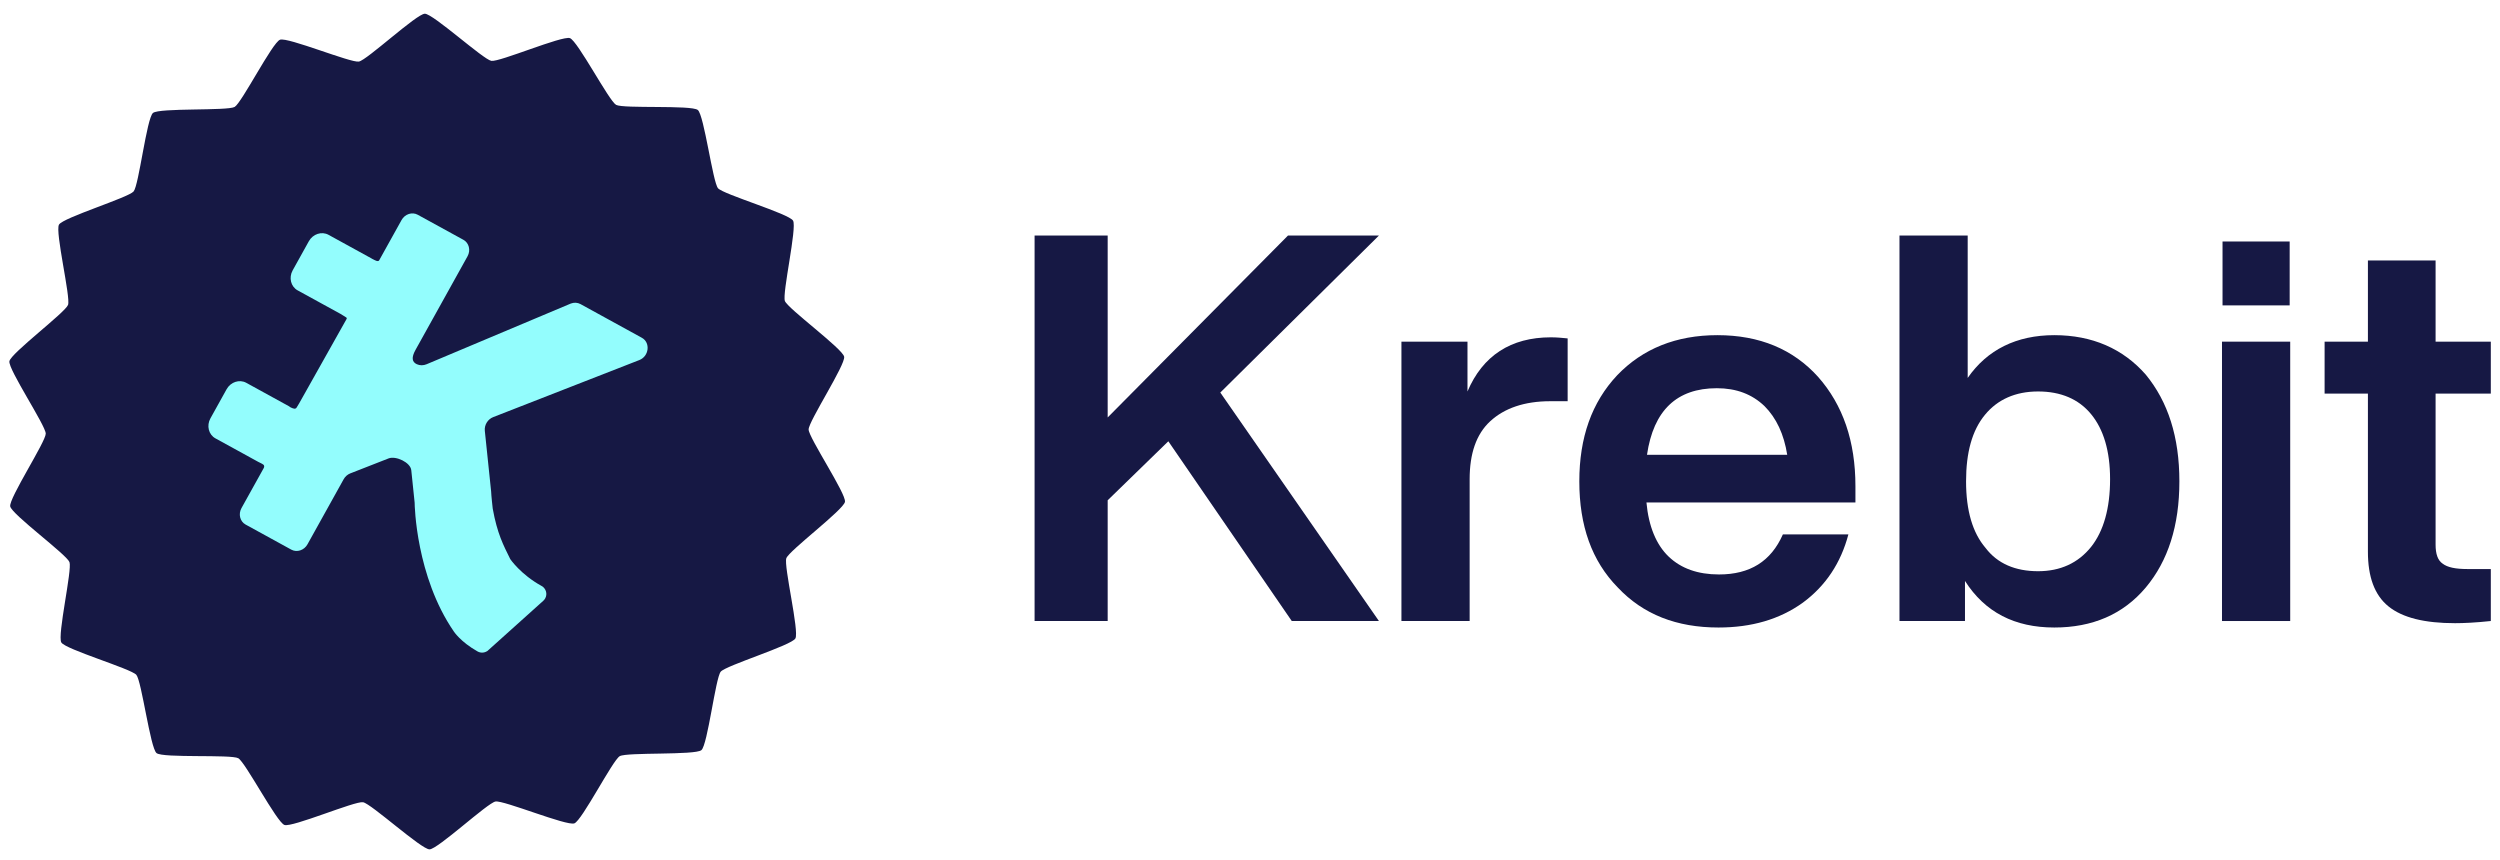
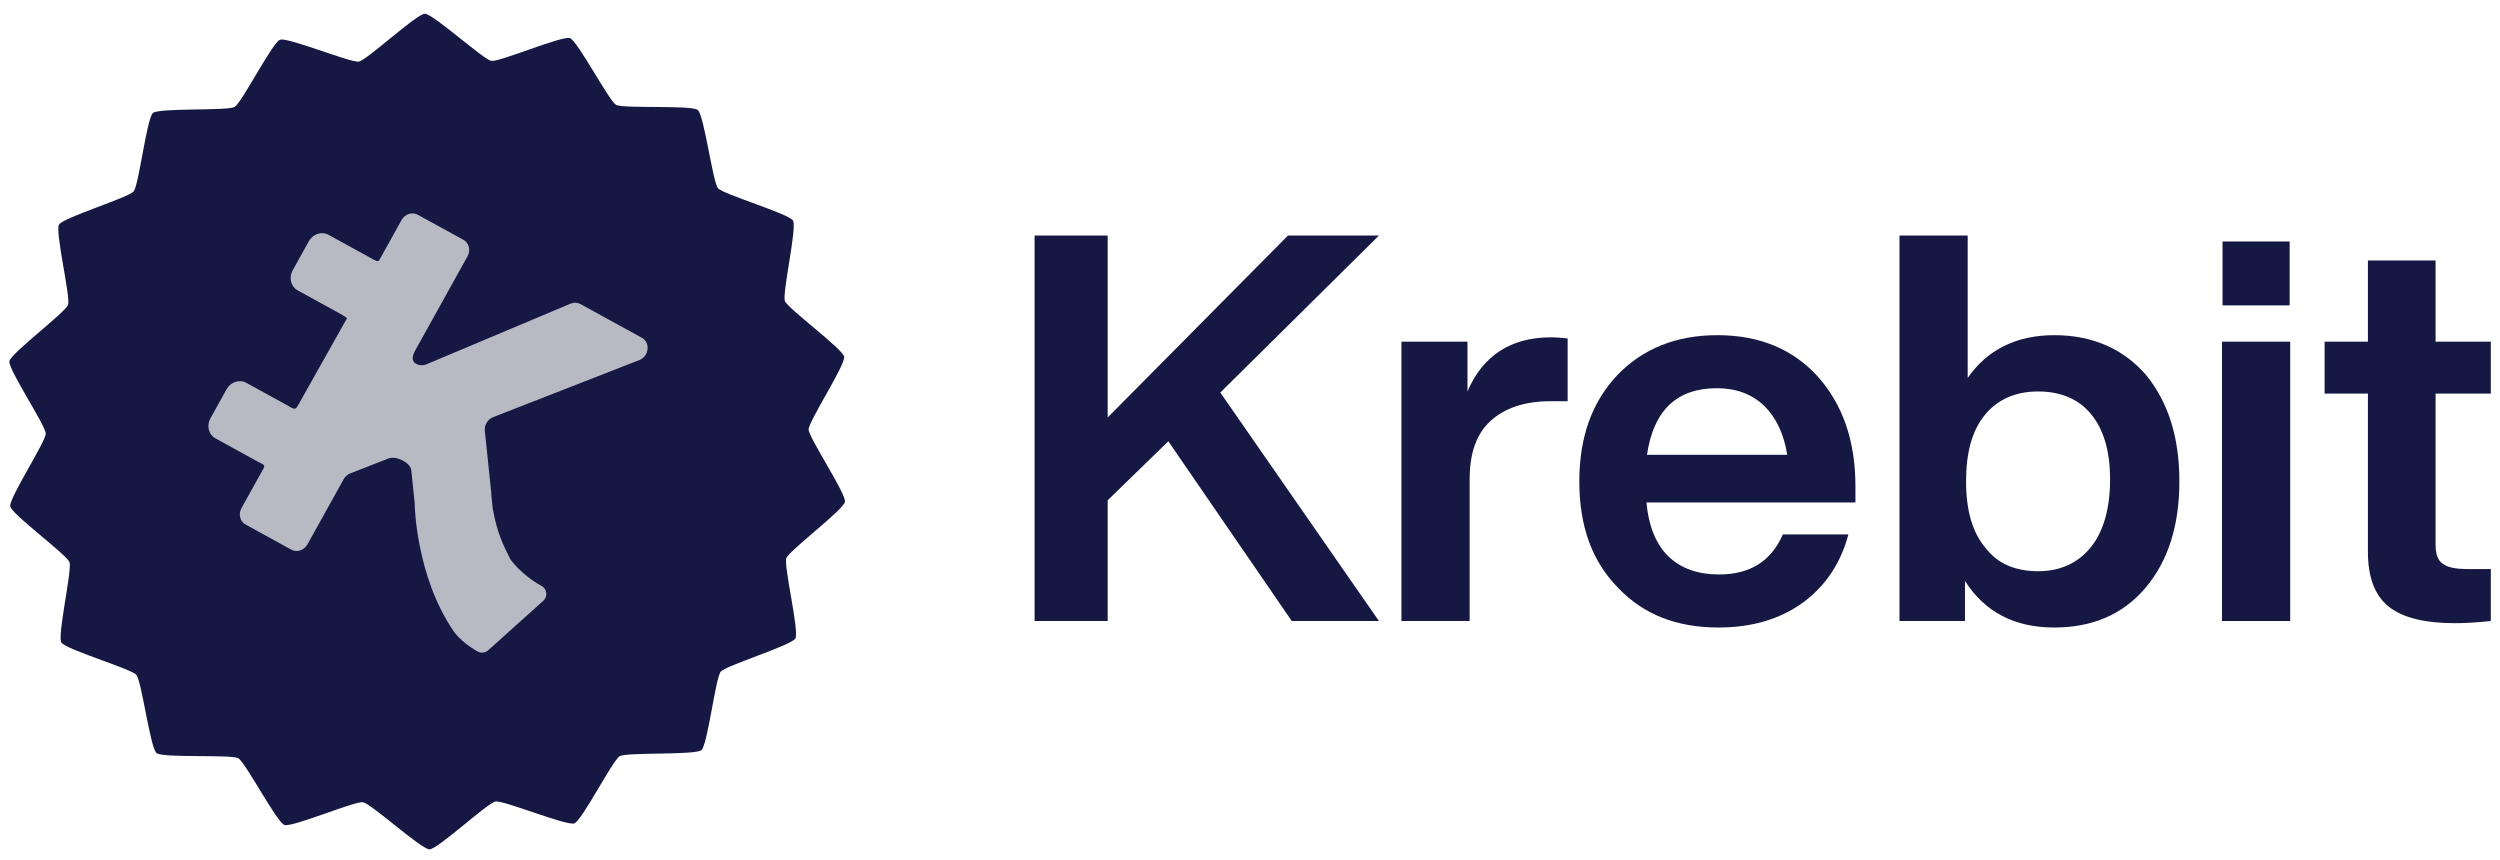
<svg xmlns="http://www.w3.org/2000/svg" width="157" height="54" viewBox="0 0 157 54" fill="none">
  <path d="M44.048 47.108C43.656 47.436 39.362 47.231 38.919 47.487C38.474 47.743 36.55 51.532 36.068 51.708C35.586 51.884 31.623 50.244 31.117 50.335C30.611 50.425 27.488 53.337 26.974 53.34C26.46 53.343 23.305 50.465 22.798 50.38C22.291 50.295 18.346 51.978 17.862 51.807C17.378 51.636 15.411 47.868 14.964 47.617C14.518 47.366 10.227 47.618 9.831 47.294C9.436 46.971 8.895 42.767 8.562 42.38C8.229 41.994 4.11 40.784 3.851 40.346C3.591 39.908 4.542 35.776 4.363 35.3C4.184 34.825 0.734 32.299 0.641 31.8C0.549 31.301 2.876 27.738 2.873 27.231C2.87 26.724 0.504 23.187 0.59 22.687C0.677 22.187 4.099 19.624 4.273 19.147C4.446 18.669 3.449 14.547 3.704 14.107C3.959 13.666 8.064 12.412 8.392 12.021C8.721 11.631 9.214 7.422 9.607 7.094C9.999 6.766 14.292 6.971 14.736 6.715C15.18 6.459 17.104 2.67 17.586 2.494C18.069 2.318 22.031 3.958 22.537 3.867C23.044 3.777 26.166 0.865 26.68 0.862C27.195 0.859 30.349 3.737 30.857 3.822C31.364 3.907 35.308 2.224 35.792 2.395C36.276 2.566 38.243 6.334 38.69 6.585C39.137 6.836 43.427 6.584 43.823 6.908C44.219 7.232 44.759 11.435 45.092 11.822C45.425 12.208 49.544 13.418 49.803 13.856C50.063 14.294 49.113 18.426 49.291 18.902C49.47 19.377 52.921 21.903 53.013 22.402C53.105 22.901 50.778 26.464 50.781 26.971C50.784 27.478 53.15 31.015 53.064 31.515C52.977 32.015 49.555 34.578 49.382 35.056C49.208 35.533 50.205 39.655 49.95 40.095C49.696 40.536 45.59 41.791 45.262 42.181C44.933 42.571 44.44 46.78 44.048 47.108Z" fill="#161844" />
-   <path d="M34.124 37.724C34.168 37.683 34.207 37.635 34.238 37.58C34.393 37.302 34.291 36.951 34.01 36.797C32.7 36.078 32.046 35.114 32.046 35.114C31.61 34.234 31.226 33.51 30.943 31.94C30.94 31.924 30.85 31.106 30.843 30.863L30.447 27.059C30.408 26.691 30.628 26.329 30.972 26.195L40.15 22.612C40.763 22.373 40.859 21.515 40.309 21.213L36.456 19.097C36.271 18.995 36.047 18.984 35.841 19.065L26.789 22.875C26.592 22.958 26.367 22.962 26.173 22.871C25.872 22.729 25.827 22.454 26.094 21.974L29.361 16.095C29.571 15.717 29.456 15.255 29.104 15.061L26.233 13.486C25.882 13.293 25.427 13.442 25.217 13.82L23.812 16.348C23.746 16.473 23.502 16.318 23.434 16.286C23.303 16.224 23.434 16.286 23.313 16.219L20.63 14.746C20.202 14.511 19.649 14.693 19.394 15.152L18.379 16.979C18.124 17.438 18.264 18 18.691 18.235L21.374 19.707C21.496 19.774 21.577 19.836 21.71 19.915C21.773 19.953 21.797 19.973 21.76 20.041L18.79 25.326C18.786 25.331 18.719 25.447 18.629 25.592C18.552 25.718 18.41 25.662 18.235 25.575C18.209 25.561 18.189 25.535 18.148 25.513L15.465 24.04C15.038 23.805 14.484 23.987 14.23 24.445L13.215 26.273C12.96 26.731 13.1 27.293 13.527 27.528L16.21 29.001C16.332 29.068 16.442 29.104 16.546 29.185C16.604 29.231 16.602 29.324 16.564 29.392L15.165 31.908C14.956 32.286 15.071 32.748 15.422 32.941L18.293 34.517C18.645 34.71 19.1 34.561 19.31 34.183L21.581 30.097C21.674 29.929 21.822 29.798 21.995 29.73L24.404 28.788C24.859 28.61 25.778 29.041 25.828 29.527L26.04 31.572C26.04 31.575 26.04 31.576 26.04 31.579C26.039 31.72 26.125 36.201 28.499 39.655C28.499 39.655 28.917 40.306 29.994 40.913C30.19 41.02 30.421 41.004 30.595 40.889L30.598 40.892L30.625 40.868C30.651 40.848 30.675 40.827 30.697 40.803L34.124 37.724Z" fill="#93FDFD" />
+   <path d="M34.124 37.724C34.168 37.683 34.207 37.635 34.238 37.58C34.393 37.302 34.291 36.951 34.01 36.797C32.7 36.078 32.046 35.114 32.046 35.114C31.61 34.234 31.226 33.51 30.943 31.94C30.94 31.924 30.85 31.106 30.843 30.863L30.447 27.059C30.408 26.691 30.628 26.329 30.972 26.195L40.15 22.612C40.763 22.373 40.859 21.515 40.309 21.213L36.456 19.097C36.271 18.995 36.047 18.984 35.841 19.065L26.789 22.875C26.592 22.958 26.367 22.962 26.173 22.871C25.872 22.729 25.827 22.454 26.094 21.974L29.361 16.095C29.571 15.717 29.456 15.255 29.104 15.061L26.233 13.486C25.882 13.293 25.427 13.442 25.217 13.82L23.812 16.348C23.746 16.473 23.502 16.318 23.434 16.286C23.303 16.224 23.434 16.286 23.313 16.219L20.63 14.746C20.202 14.511 19.649 14.693 19.394 15.152L18.379 16.979C18.124 17.438 18.264 18 18.691 18.235L21.374 19.707C21.496 19.774 21.577 19.836 21.71 19.915C21.773 19.953 21.797 19.973 21.76 20.041L18.79 25.326C18.786 25.331 18.719 25.447 18.629 25.592C18.552 25.718 18.41 25.662 18.235 25.575C18.209 25.561 18.189 25.535 18.148 25.513L15.465 24.04C15.038 23.805 14.484 23.987 14.23 24.445L13.215 26.273C12.96 26.731 13.1 27.293 13.527 27.528L16.21 29.001C16.332 29.068 16.442 29.104 16.546 29.185C16.604 29.231 16.602 29.324 16.564 29.392L15.165 31.908C14.956 32.286 15.071 32.748 15.422 32.941L18.293 34.517C18.645 34.71 19.1 34.561 19.31 34.183L21.581 30.097C21.674 29.929 21.822 29.798 21.995 29.73L24.404 28.788C24.859 28.61 25.778 29.041 25.828 29.527L26.04 31.572C26.04 31.575 26.04 31.576 26.04 31.579C26.039 31.72 26.125 36.201 28.499 39.655C28.499 39.655 28.917 40.306 29.994 40.913C30.19 41.02 30.421 41.004 30.595 40.889L30.598 40.892L30.625 40.868C30.651 40.848 30.675 40.827 30.697 40.803L34.124 37.724Z" fill="#B7BAC3" />
  <path d="M80.885 14.792L69.562 26.216V14.792H64.972V39H69.562V31.418L73.371 27.712L81.123 39H86.597L76.635 24.652L86.597 14.792H80.885Z" fill="#161844" />
  <path d="M97.394 21.184C94.878 21.184 93.11 22.34 92.158 24.584V21.456H88.01V39H92.294V30.092C92.294 28.494 92.702 27.27 93.586 26.454C94.47 25.638 95.728 25.196 97.36 25.196H98.448V21.252C98.108 21.218 97.768 21.184 97.394 21.184Z" fill="#161844" />
  <path d="M116.521 30.534C116.521 27.712 115.739 25.434 114.175 23.666C112.611 21.932 110.503 21.048 107.851 21.048C105.267 21.048 103.159 21.898 101.561 23.564C99.963 25.264 99.181 27.474 99.181 30.228C99.181 33.016 99.963 35.226 101.595 36.892C103.193 38.592 105.301 39.408 107.919 39.408C109.993 39.408 111.761 38.898 113.223 37.844C114.651 36.79 115.603 35.362 116.079 33.56H111.965C111.217 35.26 109.891 36.076 107.953 36.076C106.627 36.076 105.573 35.702 104.791 34.954C104.009 34.206 103.533 33.05 103.397 31.554H116.521V30.534ZM107.817 24.38C109.041 24.38 110.027 24.754 110.809 25.502C111.557 26.25 112.033 27.27 112.237 28.562H103.431C103.839 25.774 105.301 24.38 107.817 24.38Z" fill="#161844" />
  <path d="M129.011 21.048C126.631 21.048 124.795 21.966 123.571 23.734V14.792H119.287V39H123.401V36.484C124.659 38.456 126.529 39.408 129.011 39.408C131.391 39.408 133.329 38.592 134.757 36.892C136.151 35.226 136.865 33.016 136.865 30.228C136.865 27.44 136.151 25.23 134.757 23.53C133.329 21.898 131.391 21.048 129.011 21.048ZM124.693 34.41C123.877 33.458 123.469 32.064 123.469 30.228C123.469 28.426 123.843 27.032 124.659 26.046C125.441 25.094 126.563 24.584 127.991 24.584C129.419 24.584 130.541 25.06 131.323 26.012C132.105 26.964 132.513 28.324 132.513 30.092C132.513 31.928 132.105 33.356 131.323 34.342C130.507 35.362 129.385 35.872 127.991 35.872C126.563 35.872 125.441 35.396 124.693 34.41Z" fill="#161844" />
  <path d="M143.791 19.178V15.166H139.575V19.178H143.791ZM143.825 39V21.456H139.541V39H143.825Z" fill="#161844" />
  <path d="M156.423 21.456H152.955V16.356H148.705V21.456H145.985V24.72H148.705V34.648C148.705 36.212 149.113 37.368 149.997 38.082C150.881 38.796 152.275 39.136 154.179 39.136C154.723 39.136 155.471 39.102 156.423 39V35.736H154.961C154.213 35.736 153.703 35.634 153.397 35.396C153.091 35.192 152.955 34.784 152.955 34.206V24.72H156.423V21.456Z" fill="#161844" />
</svg>
